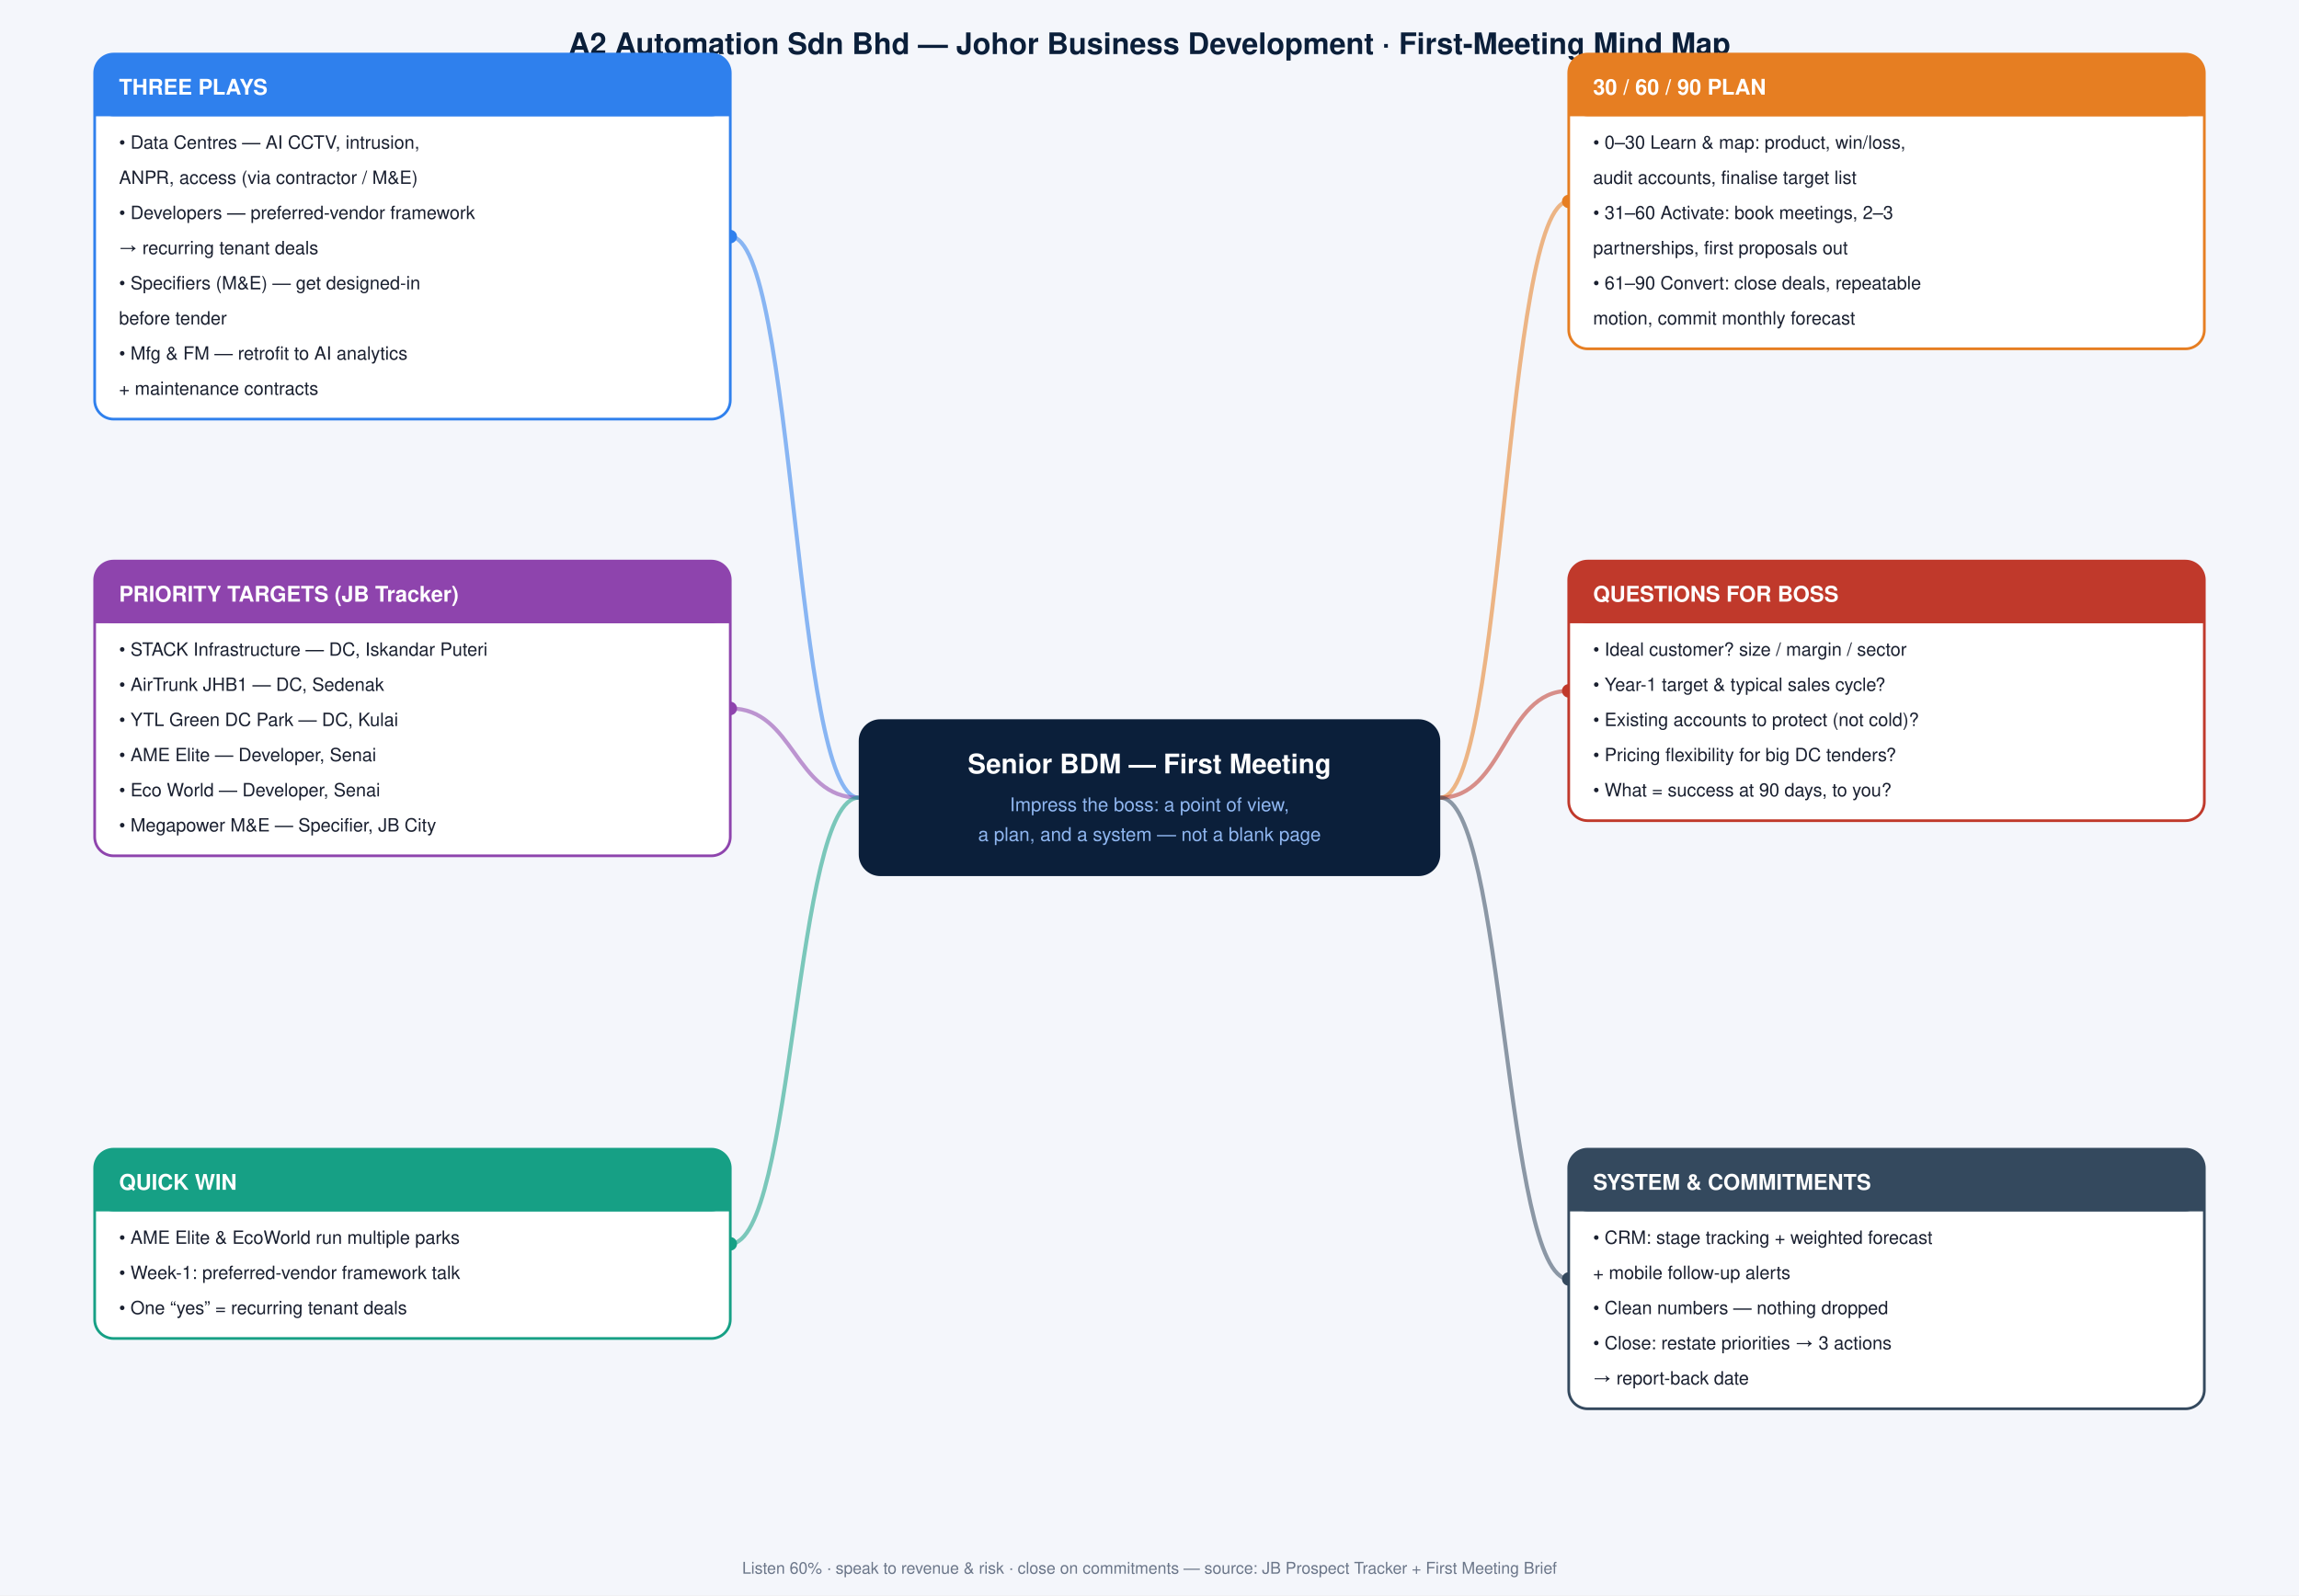
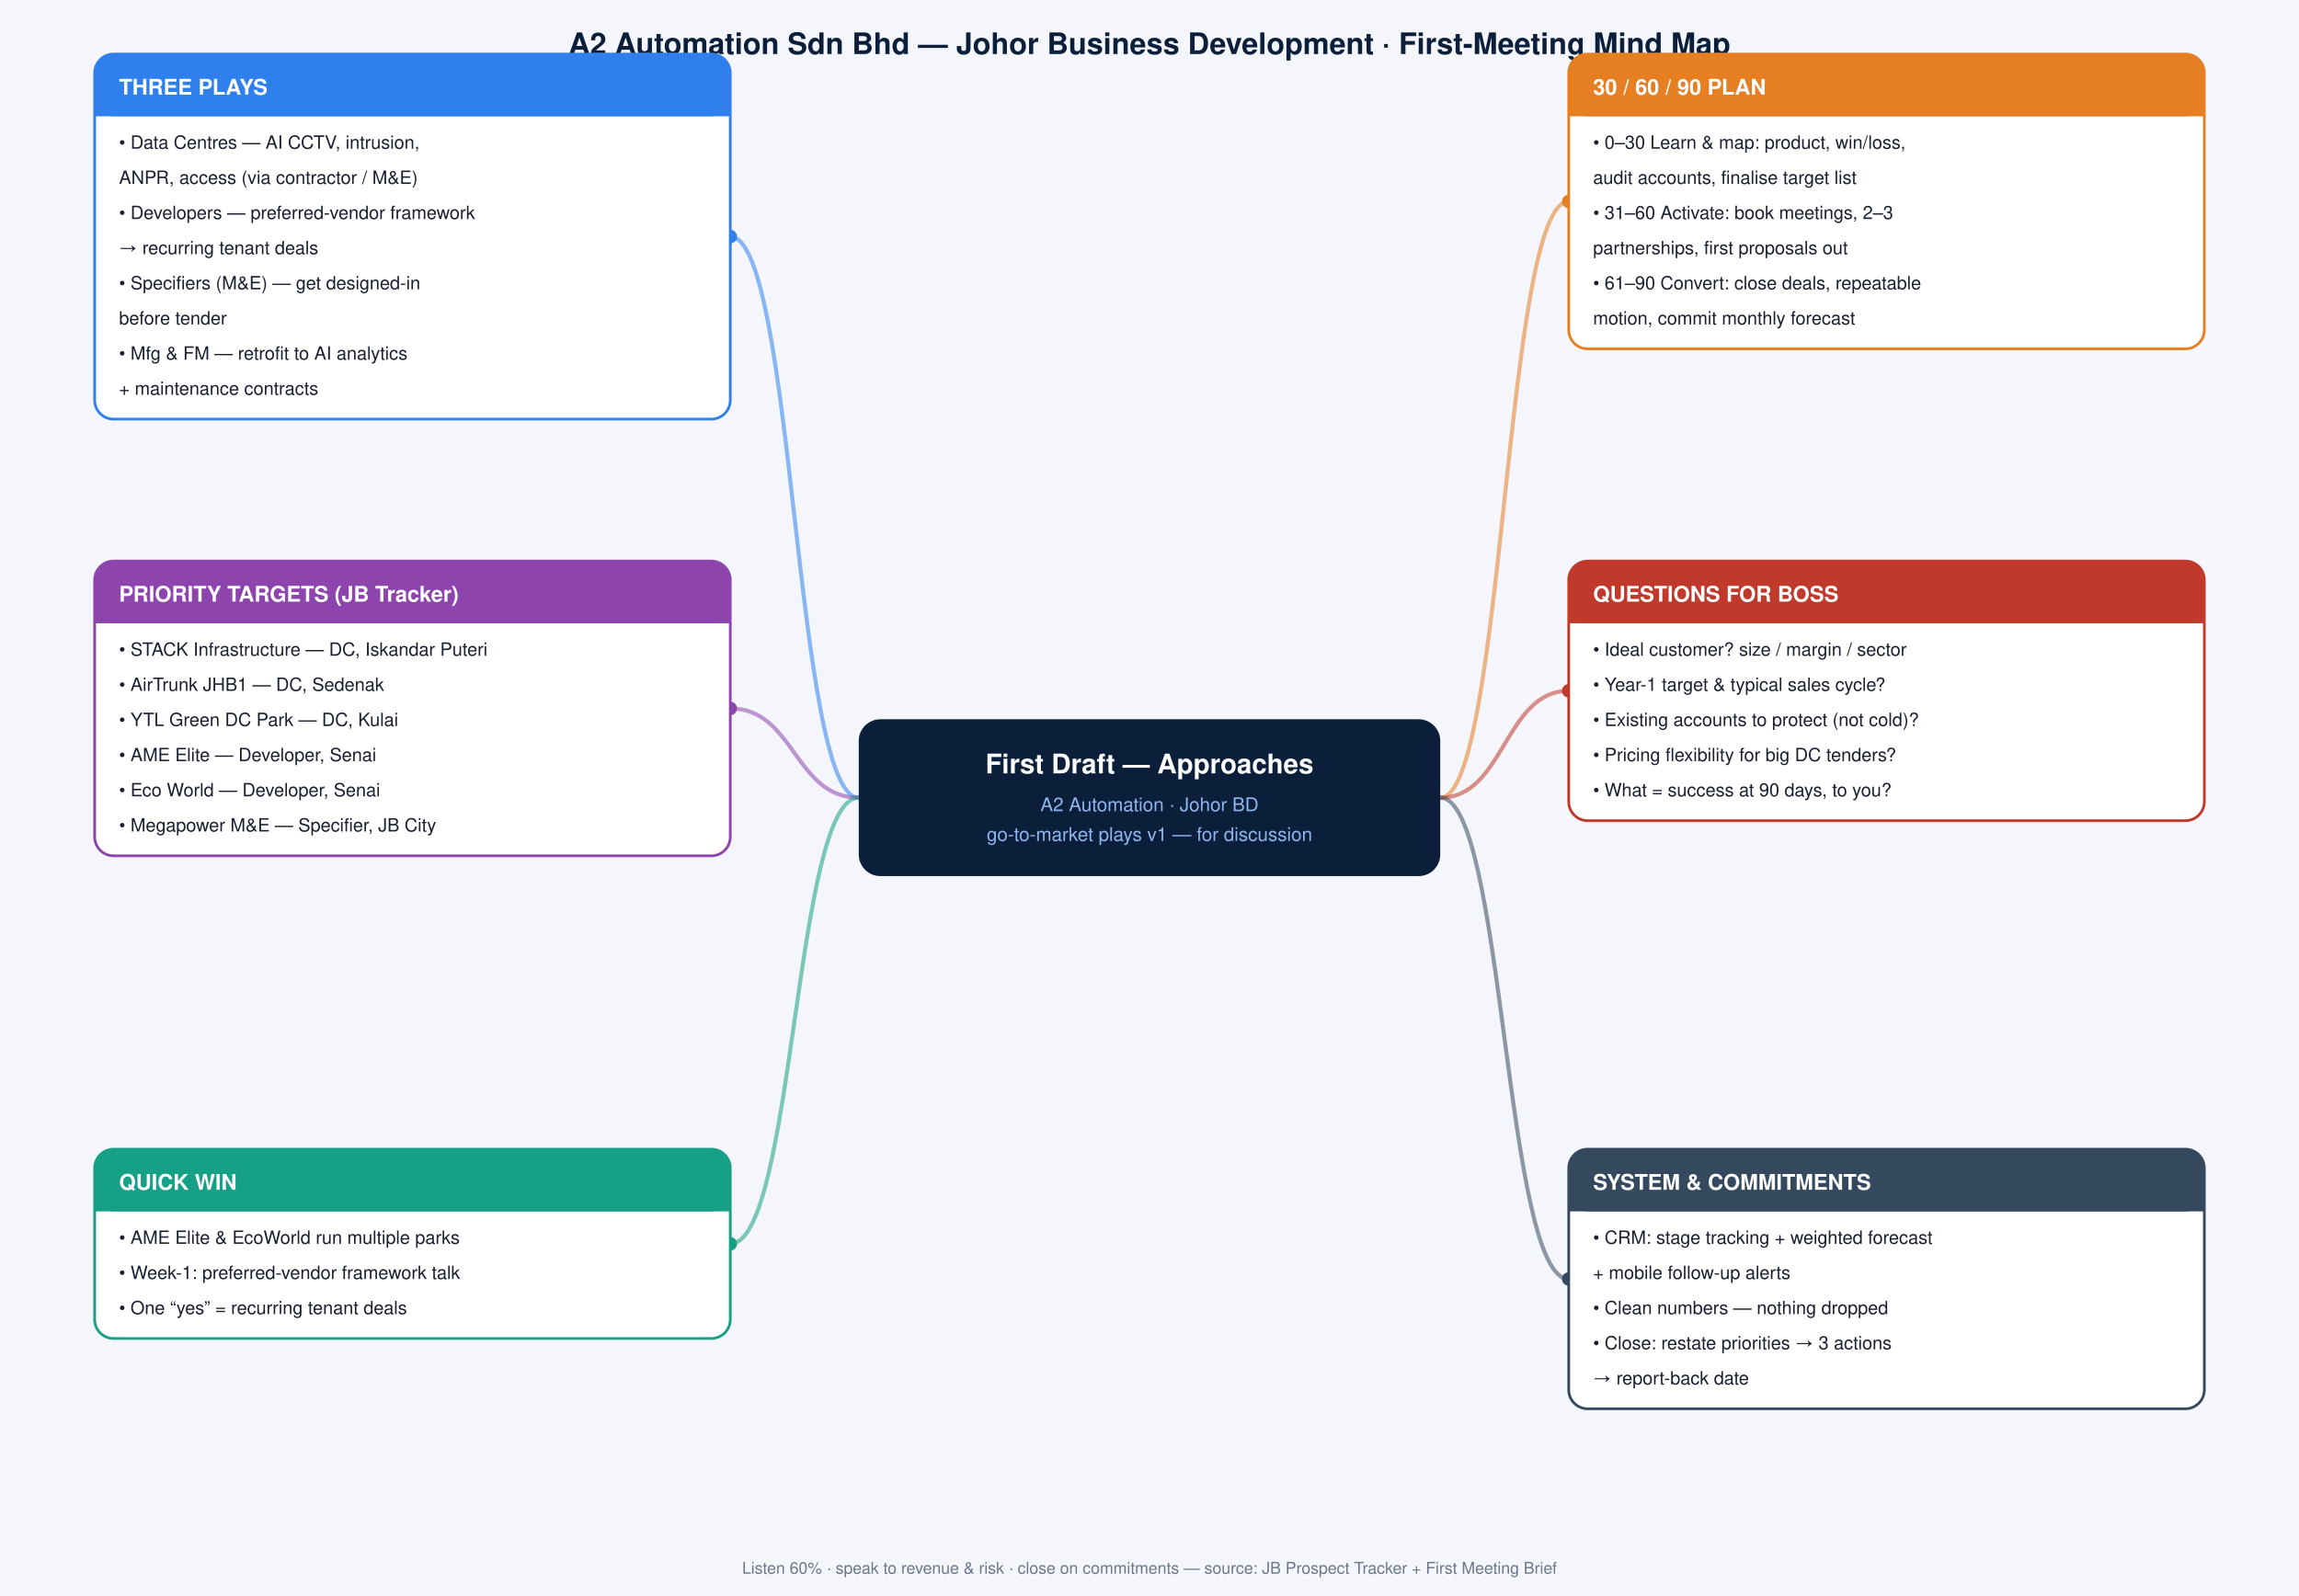
<svg xmlns="http://www.w3.org/2000/svg" width="1700" height="1180" viewBox="0 0 1700 1180" font-family="Segoe UI, Helvetica, Arial, sans-serif">
  <rect width="1700" height="1180" fill="#f4f6fb" />
  <text x="850.0" y="40" text-anchor="middle" font-size="22" font-weight="700" fill="#0b1f3a">A2 Automation Sdn Bhd — Johor Business Development · First-Meeting Mind Map</text>
  <path d="M 540 175.0 C 587.5 175.0, 587.5 590, 635 590" stroke="#2f80ed" stroke-width="3" fill="none" opacity="0.55" />
  <circle cx="540" cy="175.0" r="5" fill="#2f80ed" />
  <path d="M 540 524.0 C 587.5 524.0, 587.5 590, 635 590" stroke="#8e44ad" stroke-width="3" fill="none" opacity="0.55" />
  <circle cx="540" cy="524.0" r="5" fill="#8e44ad" />
  <path d="M 540 920.0 C 587.5 920.0, 587.5 590, 635 590" stroke="#16a085" stroke-width="3" fill="none" opacity="0.55" />
  <circle cx="540" cy="920.0" r="5" fill="#16a085" />
  <path d="M 1160 149.0 C 1112.5 149.0, 1112.5 590, 1065 590" stroke="#e67e22" stroke-width="3" fill="none" opacity="0.55" />
  <circle cx="1160" cy="149.0" r="5" fill="#e67e22" />
  <path d="M 1160 511.0 C 1112.5 511.0, 1112.5 590, 1065 590" stroke="#c0392b" stroke-width="3" fill="none" opacity="0.55" />
  <circle cx="1160" cy="511.0" r="5" fill="#c0392b" />
  <path d="M 1160 946.0 C 1112.5 946.0, 1112.5 590, 1065 590" stroke="#34495e" stroke-width="3" fill="none" opacity="0.55" />
  <circle cx="1160" cy="946.0" r="5" fill="#34495e" />
  <rect x="635" y="532" width="430" height="116" rx="16" fill="#0b1f3a" />
-   <text x="850" y="572" text-anchor="middle" font-size="20" font-weight="700" fill="#ffffff">Senior BDM — First Meeting</text>
-   <text x="850" y="600" text-anchor="middle" font-size="14" fill="#8fb6f0">Impress the boss: a point of view,</text>
-   <text x="850" y="622" text-anchor="middle" font-size="14" fill="#8fb6f0">a plan, and a system — not a blank page</text>
+   <text x="850" y="572" text-anchor="middle" font-size="20" font-weight="700" fill="#ffffff">First Draft — Approaches</text>
+   <text x="850" y="600" text-anchor="middle" font-size="14" fill="#8fb6f0">A2 Automation · Johor BD</text>
+   <text x="850" y="622" text-anchor="middle" font-size="14" fill="#8fb6f0">go-to-market plays v1 — for discussion</text>
  <rect x="70" y="40" width="470" height="270" rx="14" fill="#ffffff" stroke="#2f80ed" stroke-width="2" />
  <rect x="70" y="40" width="470" height="46" rx="14" fill="#2f80ed" />
  <rect x="70" y="72" width="470" height="14" fill="#2f80ed" />
  <text x="88" y="70" font-size="16" font-weight="700" fill="#ffffff">THREE PLAYS</text>
  <text x="88" y="110" font-size="13.5" fill="#1a2030">• Data Centres — AI CCTV, intrusion,</text>
  <text x="88" y="136" font-size="13.5" fill="#1a2030">   ANPR, access (via contractor / M&amp;E)</text>
  <text x="88" y="162" font-size="13.5" fill="#1a2030">• Developers — preferred-vendor framework</text>
  <text x="88" y="188" font-size="13.5" fill="#1a2030">   → recurring tenant deals</text>
  <text x="88" y="214" font-size="13.5" fill="#1a2030">• Specifiers (M&amp;E) — get designed-in</text>
  <text x="88" y="240" font-size="13.5" fill="#1a2030">   before tender</text>
  <text x="88" y="266" font-size="13.5" fill="#1a2030">• Mfg &amp; FM — retrofit to AI analytics</text>
  <text x="88" y="292" font-size="13.5" fill="#1a2030">   + maintenance contracts</text>
  <rect x="70" y="415" width="470" height="218" rx="14" fill="#ffffff" stroke="#8e44ad" stroke-width="2" />
  <rect x="70" y="415" width="470" height="46" rx="14" fill="#8e44ad" />
  <rect x="70" y="447" width="470" height="14" fill="#8e44ad" />
  <text x="88" y="445" font-size="16" font-weight="700" fill="#ffffff">PRIORITY TARGETS  (JB Tracker)</text>
  <text x="88" y="485" font-size="13.5" fill="#1a2030">• STACK Infrastructure — DC, Iskandar Puteri</text>
  <text x="88" y="511" font-size="13.5" fill="#1a2030">• AirTrunk JHB1 — DC, Sedenak</text>
  <text x="88" y="537" font-size="13.5" fill="#1a2030">• YTL Green DC Park — DC, Kulai</text>
  <text x="88" y="563" font-size="13.5" fill="#1a2030">• AME Elite — Developer, Senai</text>
  <text x="88" y="589" font-size="13.5" fill="#1a2030">• Eco World — Developer, Senai</text>
  <text x="88" y="615" font-size="13.5" fill="#1a2030">• Megapower M&amp;E — Specifier, JB City</text>
  <rect x="70" y="850" width="470" height="140" rx="14" fill="#ffffff" stroke="#16a085" stroke-width="2" />
  <rect x="70" y="850" width="470" height="46" rx="14" fill="#16a085" />
  <rect x="70" y="882" width="470" height="14" fill="#16a085" />
  <text x="88" y="880" font-size="16" font-weight="700" fill="#ffffff">QUICK WIN</text>
  <text x="88" y="920" font-size="13.5" fill="#1a2030">• AME Elite &amp; EcoWorld run multiple parks</text>
  <text x="88" y="946" font-size="13.5" fill="#1a2030">• Week-1: preferred-vendor framework talk</text>
  <text x="88" y="972" font-size="13.5" fill="#1a2030">• One “yes” = recurring tenant deals</text>
  <rect x="1160" y="40" width="470" height="218" rx="14" fill="#ffffff" stroke="#e67e22" stroke-width="2" />
  <rect x="1160" y="40" width="470" height="46" rx="14" fill="#e67e22" />
  <rect x="1160" y="72" width="470" height="14" fill="#e67e22" />
  <text x="1178" y="70" font-size="16" font-weight="700" fill="#ffffff">30 / 60 / 90 PLAN</text>
  <text x="1178" y="110" font-size="13.5" fill="#1a2030">• 0–30  Learn &amp; map: product, win/loss,</text>
  <text x="1178" y="136" font-size="13.5" fill="#1a2030">   audit accounts, finalise target list</text>
  <text x="1178" y="162" font-size="13.5" fill="#1a2030">• 31–60  Activate: book meetings, 2–3</text>
  <text x="1178" y="188" font-size="13.5" fill="#1a2030">   partnerships, first proposals out</text>
  <text x="1178" y="214" font-size="13.5" fill="#1a2030">• 61–90  Convert: close deals, repeatable</text>
  <text x="1178" y="240" font-size="13.5" fill="#1a2030">   motion, commit monthly forecast</text>
  <rect x="1160" y="415" width="470" height="192" rx="14" fill="#ffffff" stroke="#c0392b" stroke-width="2" />
  <rect x="1160" y="415" width="470" height="46" rx="14" fill="#c0392b" />
  <rect x="1160" y="447" width="470" height="14" fill="#c0392b" />
  <text x="1178" y="445" font-size="16" font-weight="700" fill="#ffffff">QUESTIONS FOR BOSS</text>
  <text x="1178" y="485" font-size="13.5" fill="#1a2030">• Ideal customer? size / margin / sector</text>
  <text x="1178" y="511" font-size="13.5" fill="#1a2030">• Year-1 target &amp; typical sales cycle?</text>
  <text x="1178" y="537" font-size="13.5" fill="#1a2030">• Existing accounts to protect (not cold)?</text>
  <text x="1178" y="563" font-size="13.5" fill="#1a2030">• Pricing flexibility for big DC tenders?</text>
  <text x="1178" y="589" font-size="13.5" fill="#1a2030">• What = success at 90 days, to you?</text>
  <rect x="1160" y="850" width="470" height="192" rx="14" fill="#ffffff" stroke="#34495e" stroke-width="2" />
  <rect x="1160" y="850" width="470" height="46" rx="14" fill="#34495e" />
  <rect x="1160" y="882" width="470" height="14" fill="#34495e" />
  <text x="1178" y="880" font-size="16" font-weight="700" fill="#ffffff">SYSTEM &amp; COMMITMENTS</text>
  <text x="1178" y="920" font-size="13.5" fill="#1a2030">• CRM: stage tracking + weighted forecast</text>
  <text x="1178" y="946" font-size="13.5" fill="#1a2030">   + mobile follow-up alerts</text>
  <text x="1178" y="972" font-size="13.5" fill="#1a2030">• Clean numbers — nothing dropped</text>
  <text x="1178" y="998" font-size="13.5" fill="#1a2030">• Close: restate priorities → 3 actions</text>
  <text x="1178" y="1024" font-size="13.5" fill="#1a2030">   → report-back date</text>
  <text x="850.0" y="1164" text-anchor="middle" font-size="12" fill="#6b7689">Listen 60% · speak to revenue &amp; risk · close on commitments — source: JB Prospect Tracker + First Meeting Brief</text>
</svg>
